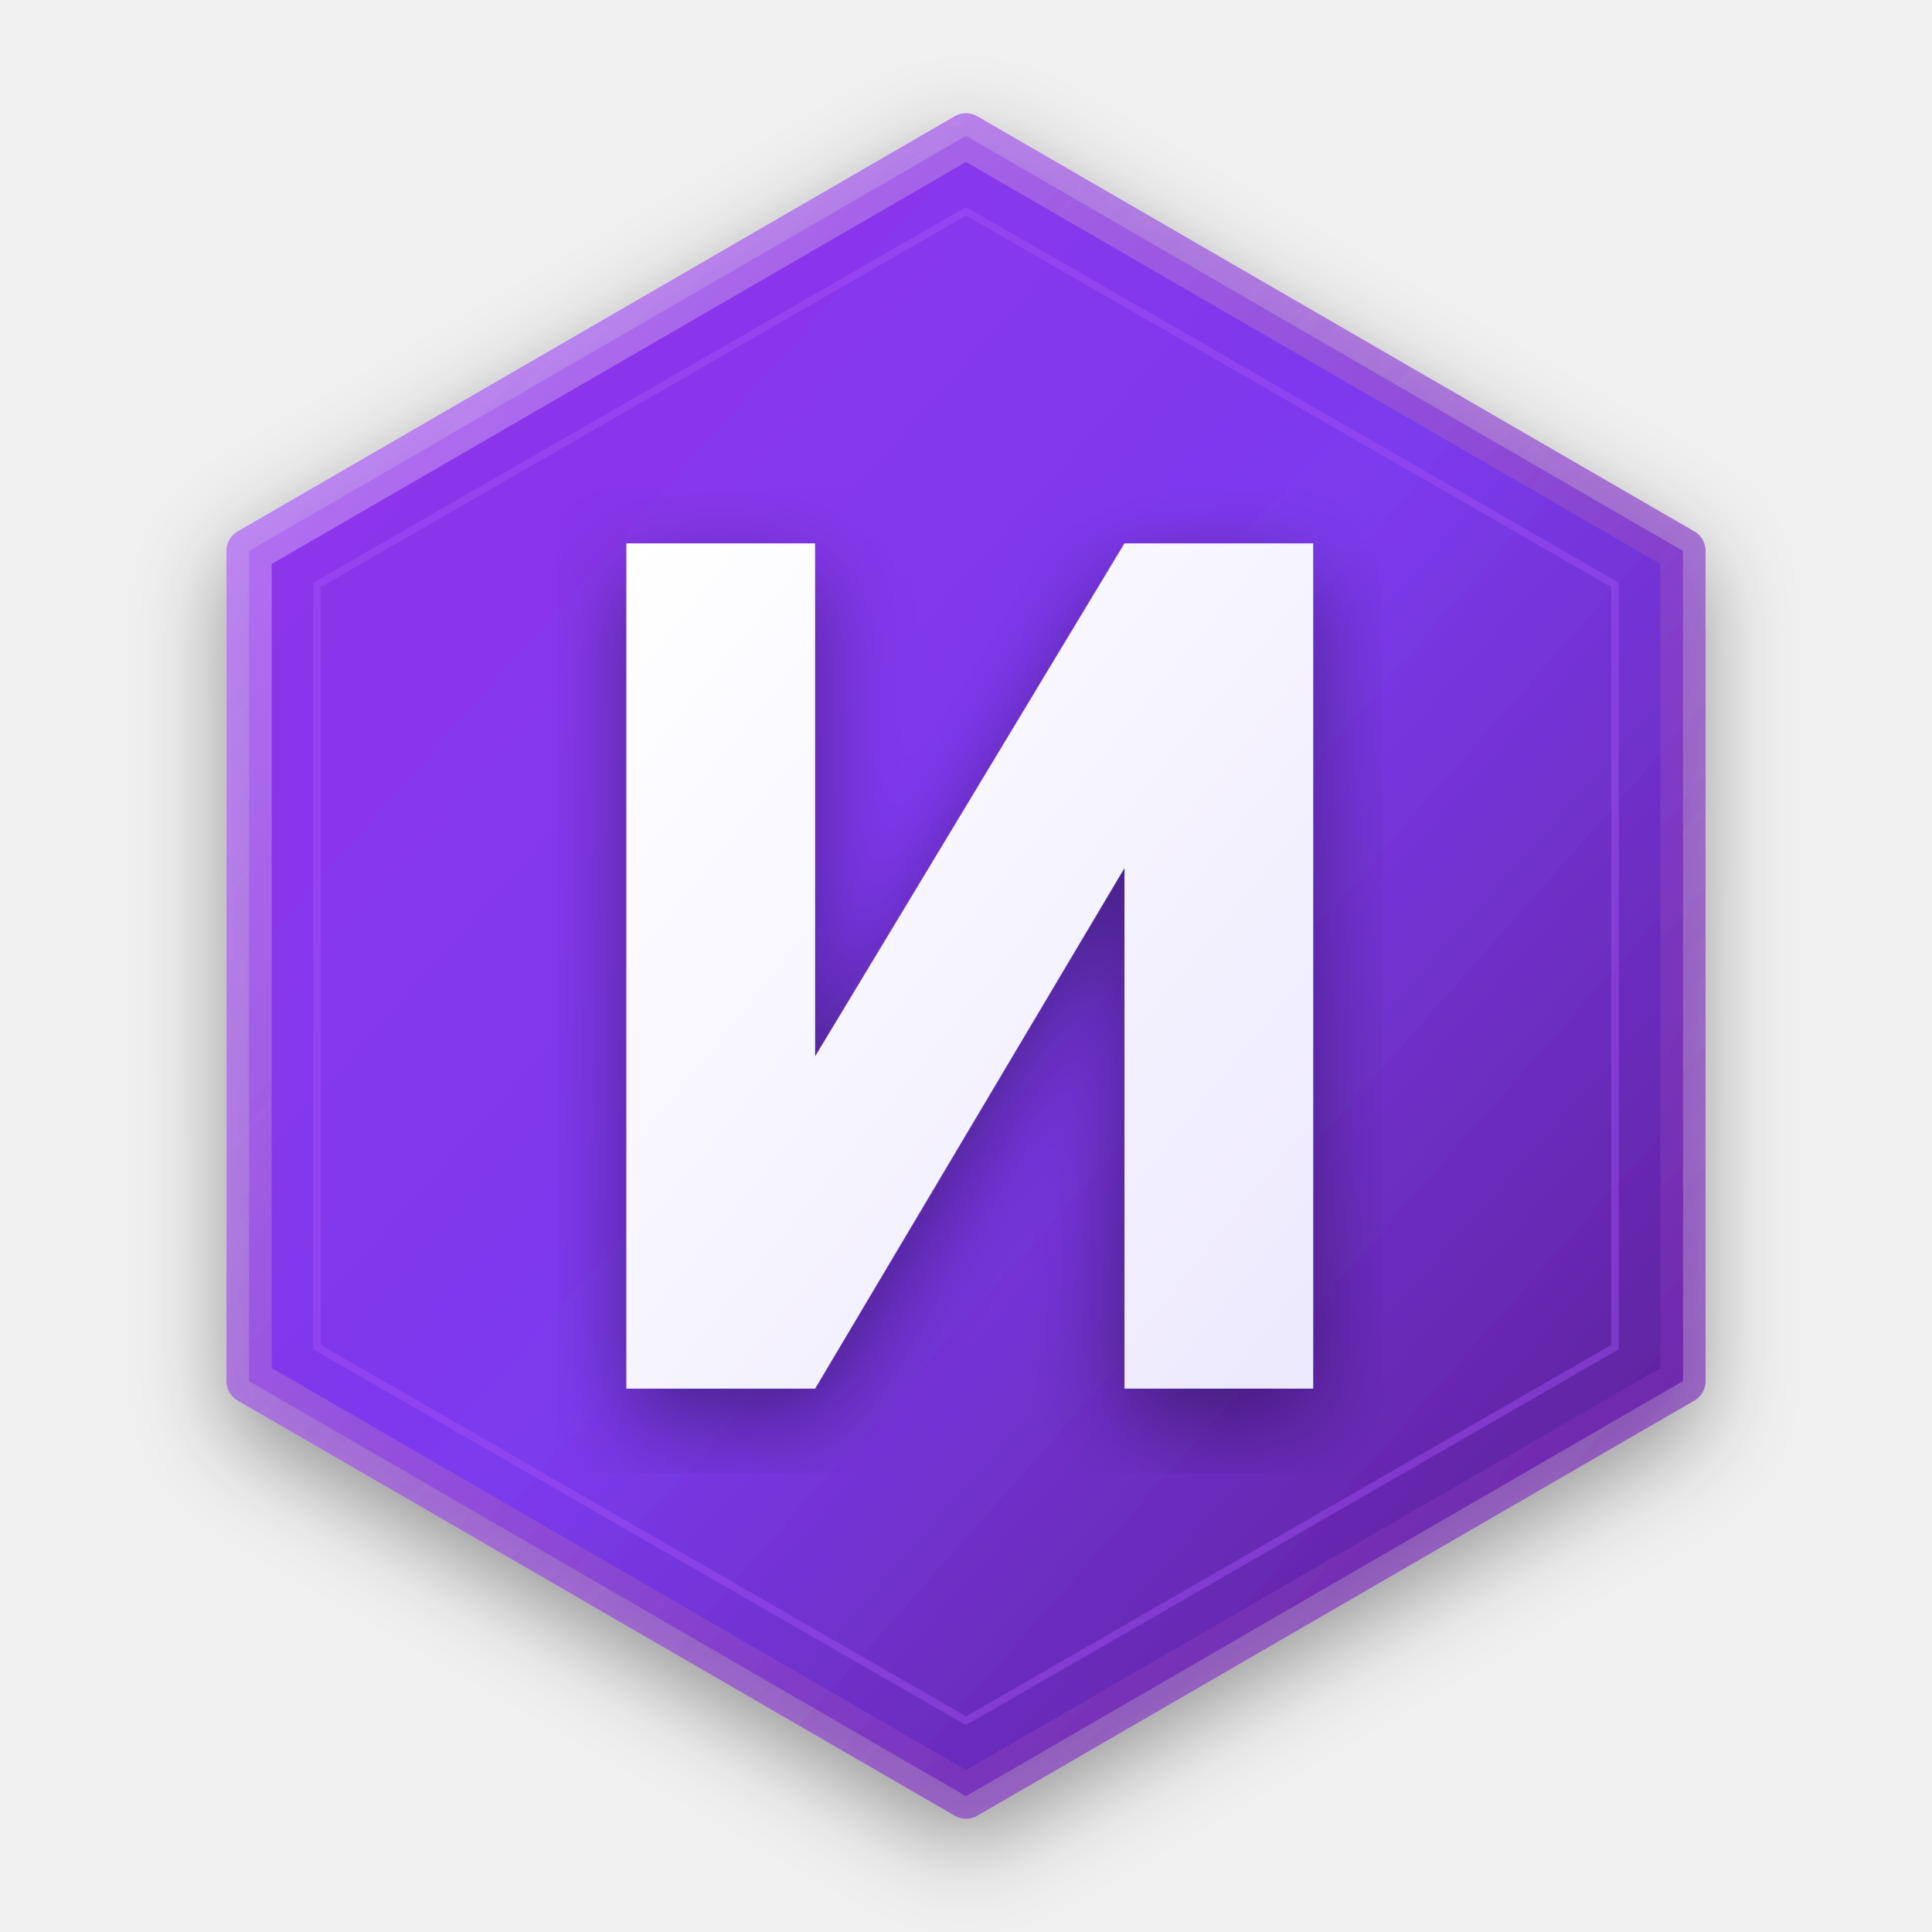
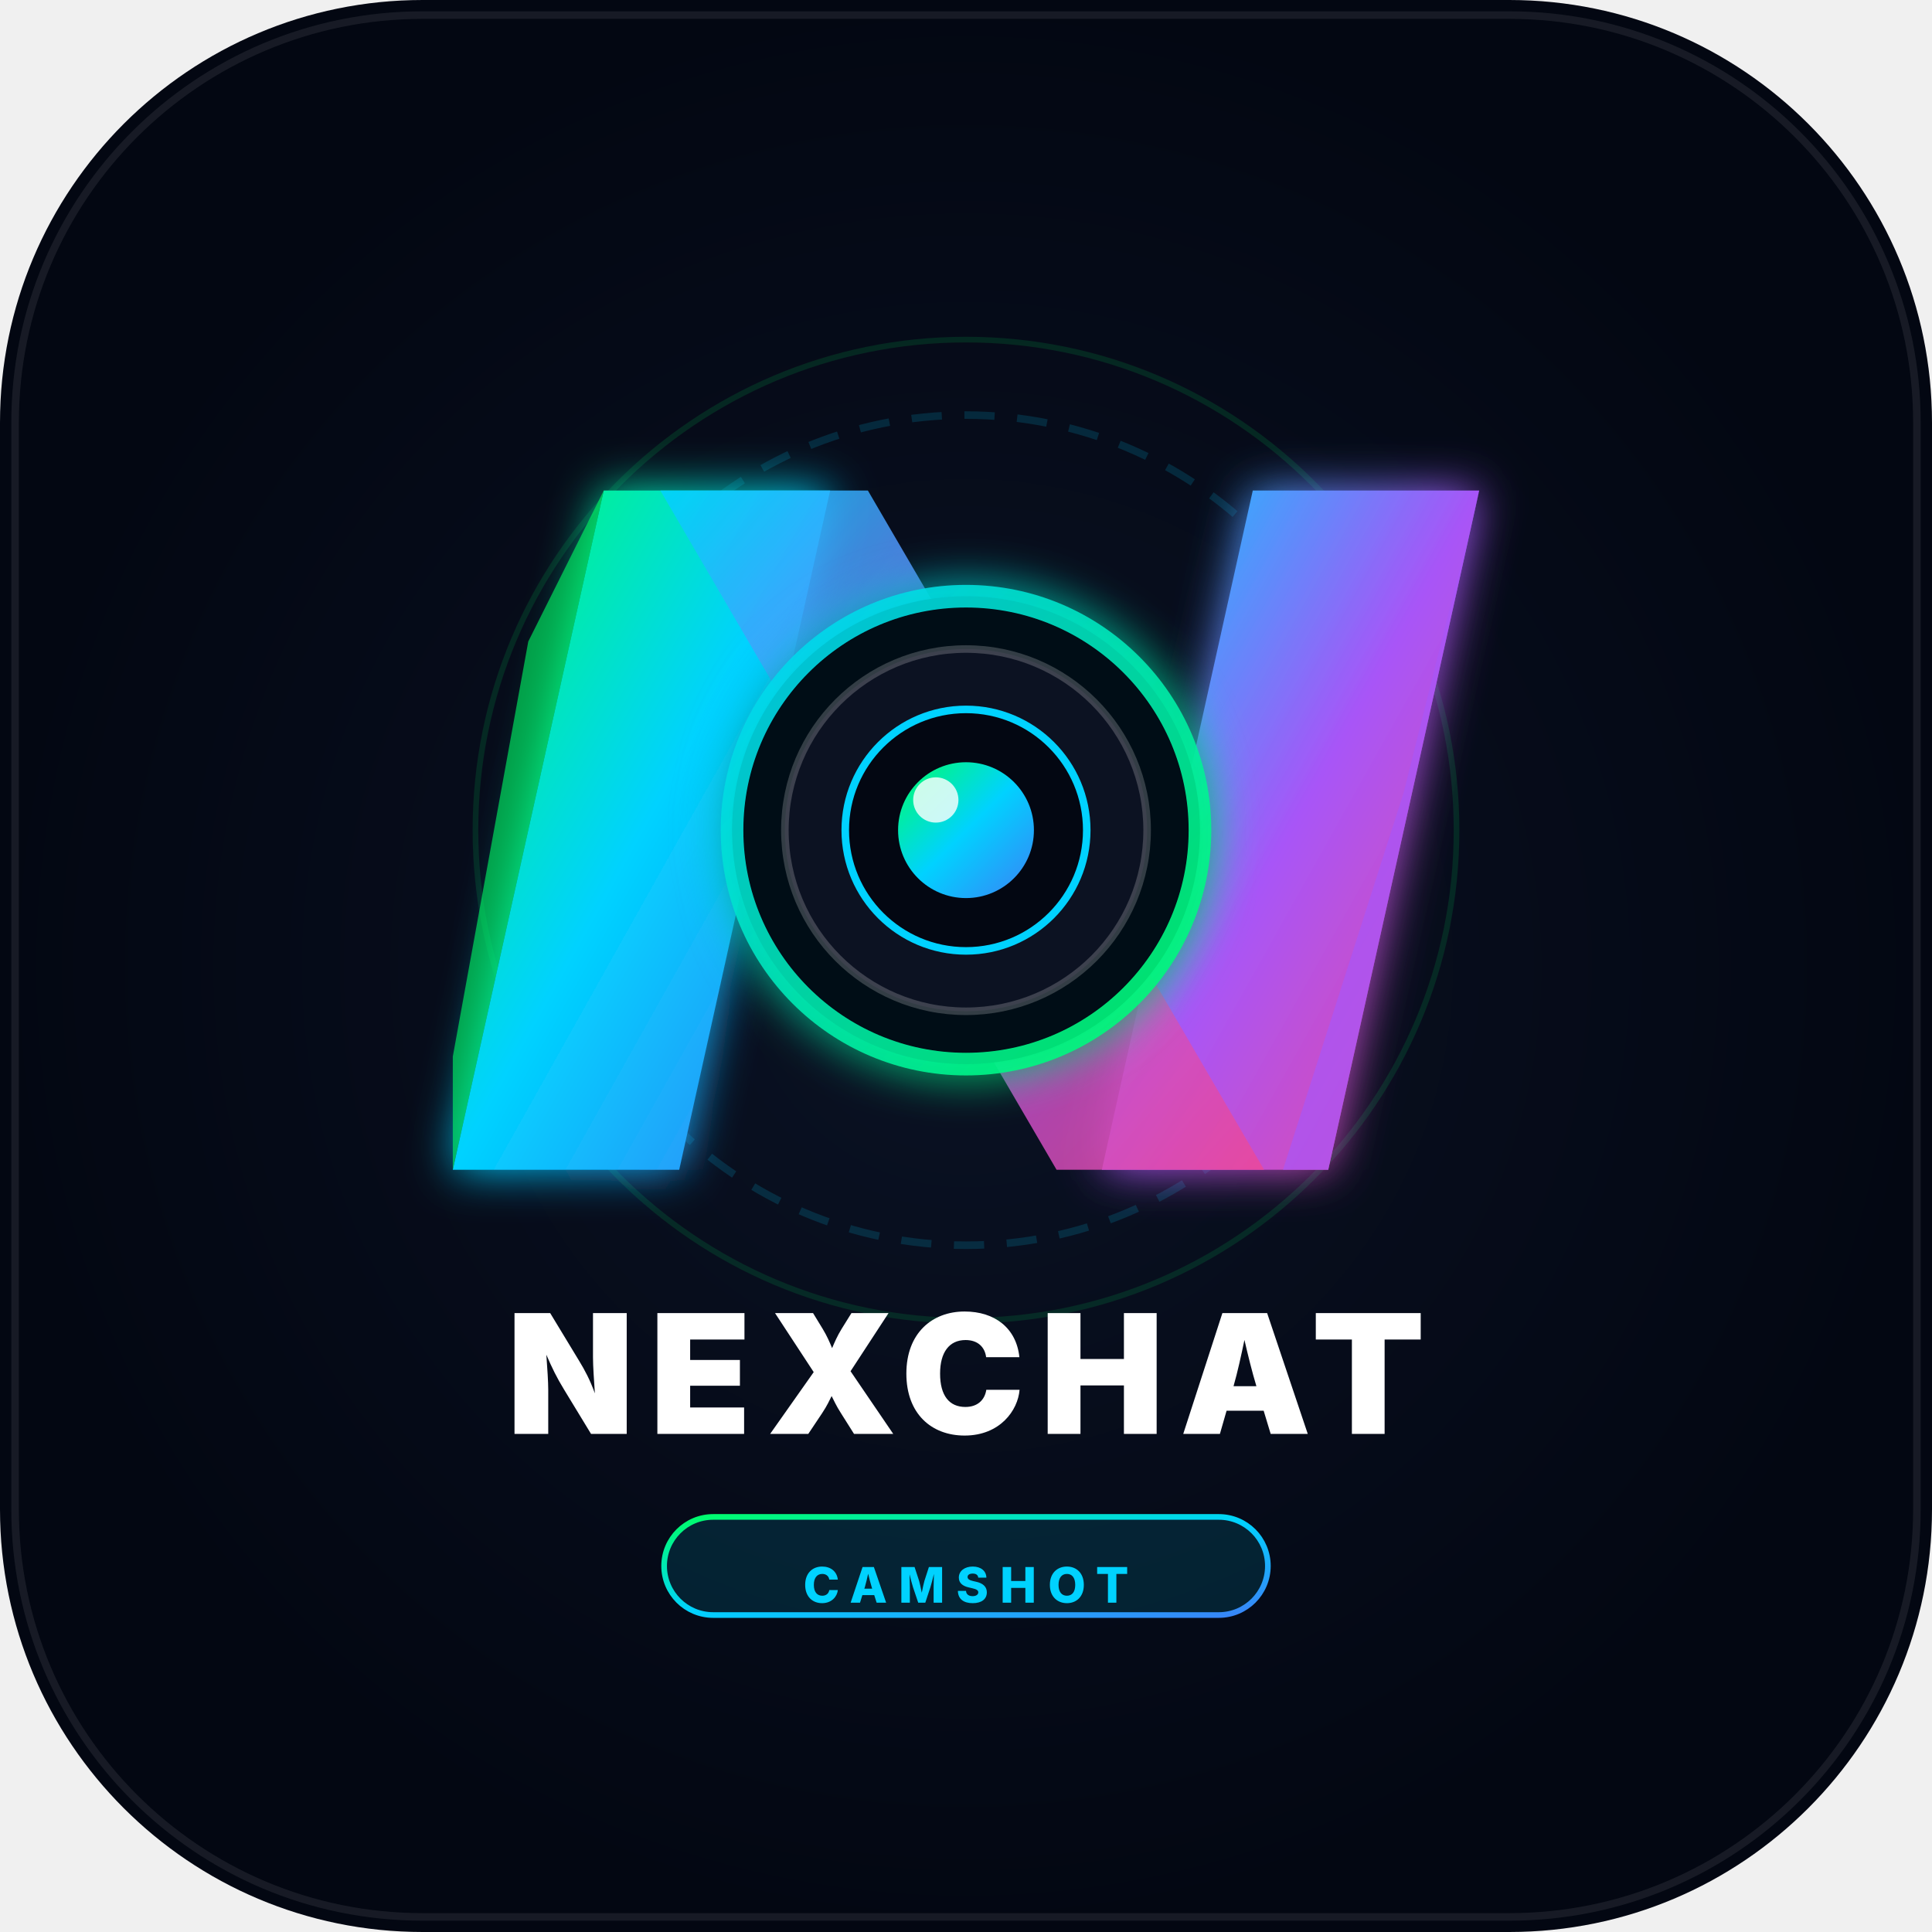
<svg xmlns="http://www.w3.org/2000/svg" viewBox="0 0 512 512" width="512" height="512">
  <defs>
-     <linearGradient id="purpleHex" x1="0%" y1="0%" x2="100%" y2="100%">
-       <stop offset="0%" stop-color="#9333EA" />
-       <stop offset="50%" stop-color="#7C3AED" />
-       <stop offset="100%" stop-color="#581C87" />
+     <radialGradient id="bgGlow" cx="50%" cy="50%" r="50%">
+       <stop offset="0%" stop-color="#0a1224" />
+       <stop offset="100%" stop-color="#030712" />
+     </radialGradient>
+     <linearGradient id="emeraldCyan" x1="0%" y1="0%" x2="100%" y2="100%">
+       <stop offset="0%" stop-color="#00FF66" />
+       <stop offset="50%" stop-color="#00D2FF" />
+       <stop offset="100%" stop-color="#3A82F6" />
    </linearGradient>
-     <linearGradient id="glowBorder" x1="0%" y1="0%" x2="100%" y2="100%">
-       <stop offset="0%" stop-color="#C084FC" stop-opacity="0.9" />
-       <stop offset="100%" stop-color="#6B21A8" stop-opacity="0.6" />
+     <linearGradient id="cyanPurple" x1="0%" y1="0%" x2="100%" y2="100%">
+       <stop offset="0%" stop-color="#00D2FF" />
+       <stop offset="50%" stop-color="#A855F7" />
+       <stop offset="100%" stop-color="#EC4899" />
    </linearGradient>
-     <linearGradient id="nGrad" x1="0%" y1="0%" x2="100%" y2="100%">
-       <stop offset="0%" stop-color="#FFFFFF" />
-       <stop offset="100%" stop-color="#EDE9FE" />
+     <linearGradient id="lensRing" x1="0%" y1="0%" x2="100%" y2="100%">
+       <stop offset="0%" stop-color="#00D2FF" stop-opacity="0.9" />
+       <stop offset="100%" stop-color="#00FF66" stop-opacity="0.9" />
    </linearGradient>
-     <filter id="subtleShadow" x="-10%" y="-10%" width="120%" height="120%">
-       <feDropShadow dx="0" dy="8" stdDeviation="12" flood-color="#000000" flood-opacity="0.4" />
+     <filter id="neonGlow" x="-20%" y="-20%" width="140%" height="140%">
+       <feGaussianBlur stdDeviation="6" result="blur" />
+       <feMerge>
+         <feMergeNode in="blur" />
+         <feMergeNode in="SourceGraphic" />
+       </feMerge>
    </filter>
  </defs>
-   <polygon points="256,36 446,146 446,366 256,476 66,366 66,146" fill="url(#purpleHex)" stroke="url(#glowBorder)" stroke-width="12" stroke-linejoin="round" filter="url(#subtleShadow)" />
-   <polygon points="256,56 428,155 428,357 256,456 84,357 84,155" fill="none" stroke="#A855F7" stroke-width="2" stroke-opacity="0.4" stroke-linejoin="round" />
-   <path d="M 166,144 L 216,144 L 216,280 L 298,144 L 348,144 L 348,368 L 298,368 L 298,230 L 216,368 L 166,368 Z" fill="url(#nGrad)" filter="url(#subtleShadow)" />
+   <rect width="512" height="512" rx="112" fill="url(#bgGlow)" />
+   <rect width="504" height="504" x="4" y="4" rx="108" fill="none" stroke="rgba(255,255,255,0.08)" stroke-width="2" />
+   <circle cx="256" cy="220" r="110" fill="none" stroke="rgba(0, 210, 255, 0.15)" stroke-width="2" stroke-dasharray="8 6" />
+   <circle cx="256" cy="220" r="130" fill="none" stroke="rgba(0, 255, 102, 0.12)" stroke-width="1.5" />
+   <polygon points="120,310 180,310 220,130 160,130" fill="url(#emeraldCyan)" filter="url(#neonGlow)" />
+   <polygon points="120,310 160,130 140,170 120,280" fill="#00FF66" opacity="0.6" />
+   <polygon points="292,310 352,310 392,130 332,130" fill="url(#cyanPurple)" filter="url(#neonGlow)" />
+   <polygon points="352,310 392,130 372,210 340,310" fill="#A855F7" opacity="0.7" />
+   <polygon points="175,130 230,130 335,310 280,310" fill="url(#cyanPurple)" opacity="0.85" />
+   <circle cx="256" cy="220" r="62" fill="#060913" stroke="url(#lensRing)" stroke-width="6" filter="url(#neonGlow)" />
+   <circle cx="256" cy="220" r="48" fill="#0c1222" stroke="rgba(255,255,255,0.2)" stroke-width="2" />
+   <circle cx="256" cy="220" r="32" fill="#030712" stroke="#00D2FF" stroke-width="2" />
+   <circle cx="256" cy="220" r="18" fill="url(#emeraldCyan)" />
+   <circle cx="248" cy="212" r="6" fill="#FFFFFF" opacity="0.8" />
+   <text x="256" y="380" font-family="'Outfit', 'Inter', system-ui, sans-serif" font-size="44" font-weight="900" fill="#FFFFFF" text-anchor="middle" letter-spacing="4">NEXCHAT</text>
+   <g transform="translate(256, 420)">
+     <rect x="-80" y="-18" width="160" height="26" rx="13" fill="rgba(0, 210, 255, 0.12)" stroke="url(#emeraldCyan)" stroke-width="1.5" />
+     <text x="0" y="0" font-family="'Outfit', 'Inter', system-ui, sans-serif" font-size="13" font-weight="800" fill="#00D2FF" text-anchor="middle" letter-spacing="3" dominant-baseline="central">CAMSHOT</text>
+   </g>
</svg>
